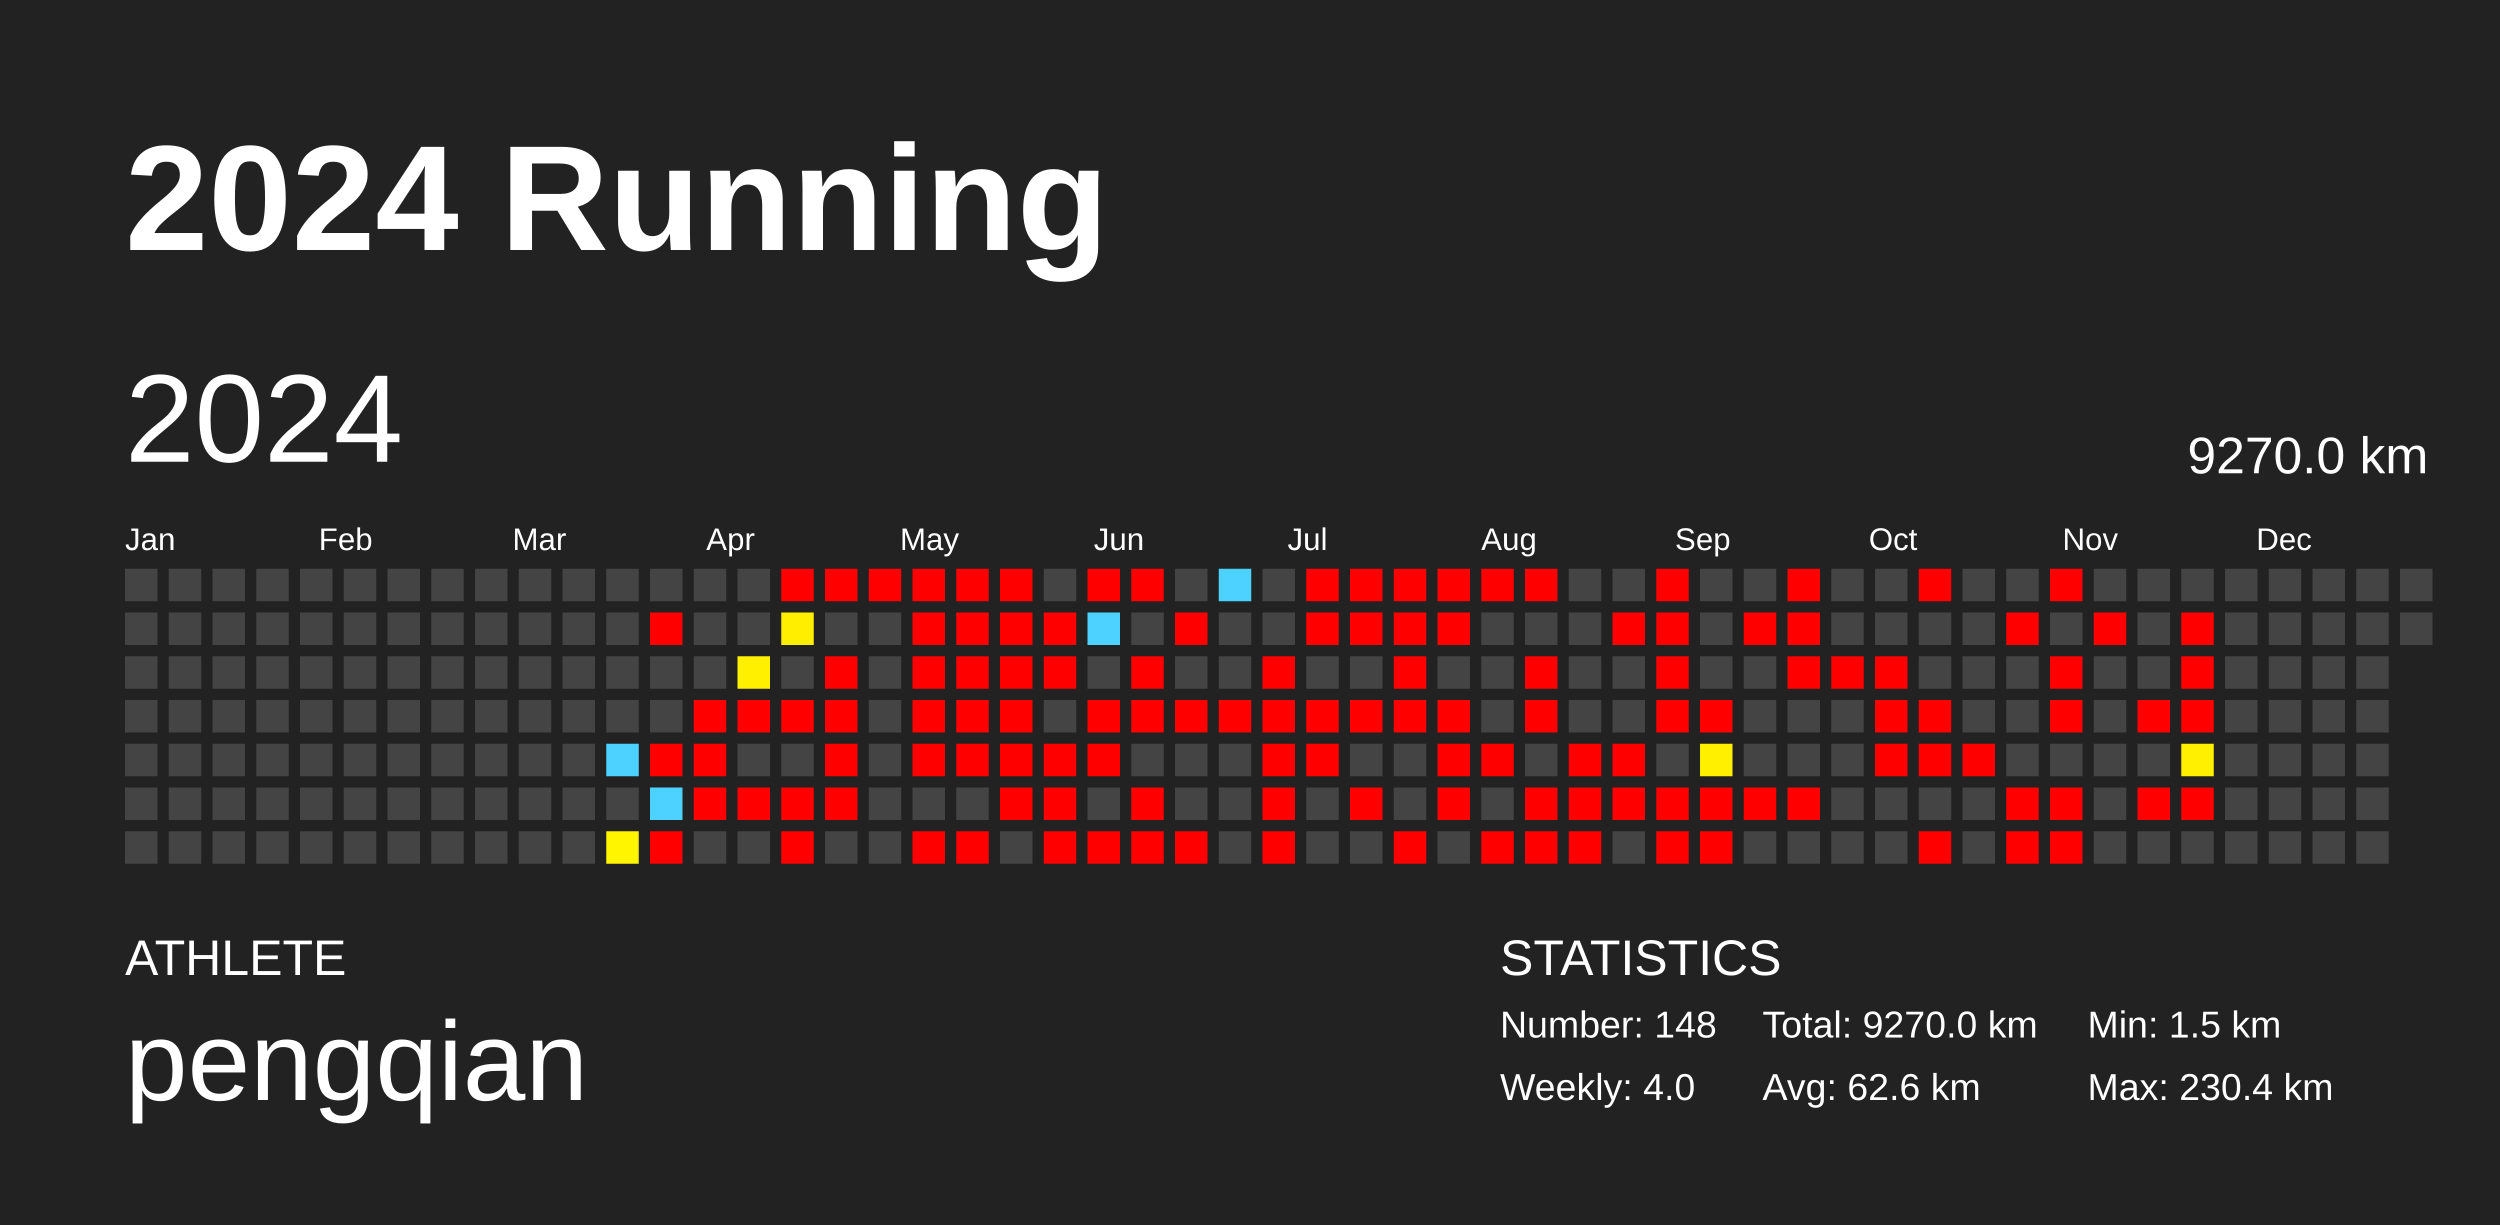
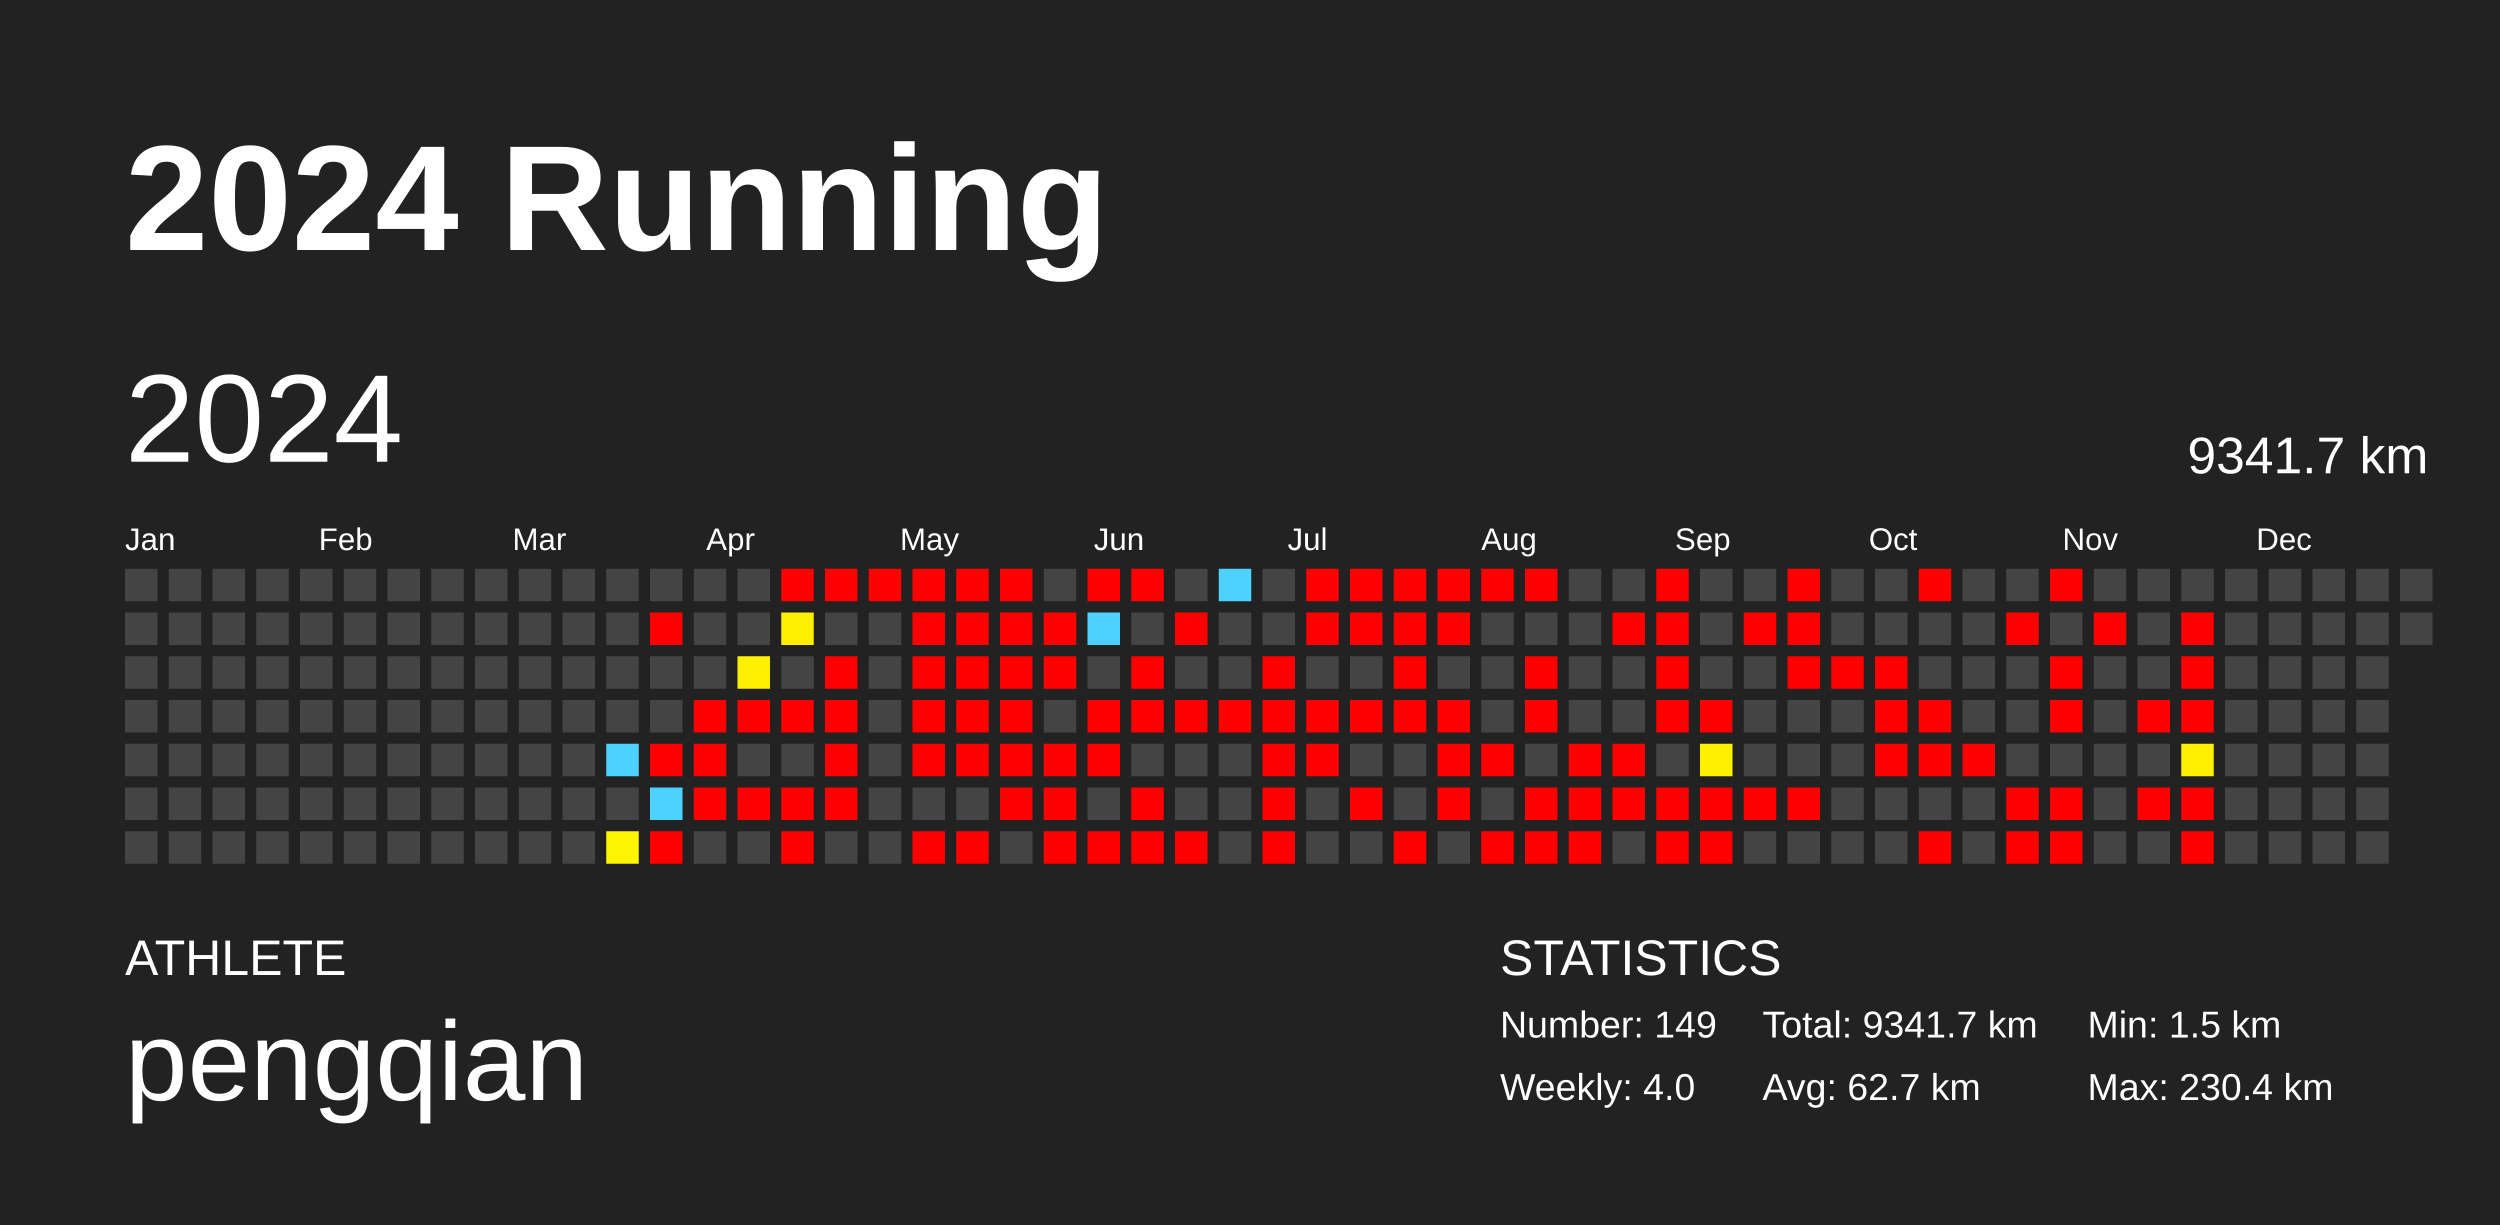
<svg xmlns="http://www.w3.org/2000/svg" baseProfile="full" height="98mm" version="1.1" viewBox="0,0,200,98" width="200mm">
  <defs />
  <rect fill="#222222" height="98" width="200" x="0" y="0" />
  <text fill="#FFFFFF" style="font-size:12px; font-family:Arial; font-weight:bold;" x="10" y="20">2024 Running</text>
  <text fill="#FFFFFF" style="font-size:4px; font-family:Arial" x="10" y="78">ATHLETE</text>
  <text fill="#FFFFFF" style="font-size:9px; font-family:Arial" x="10" y="88">pengqian</text>
  <text fill="#FFFFFF" style="font-size:4px; font-family:Arial" x="120" y="78">STATISTICS</text>
-   <text fill="#FFFFFF" style="font-size:3px; font-family:Arial" x="120" y="83">Number: 148</text>
+   <text fill="#FFFFFF" style="font-size:3px; font-family:Arial" x="120" y="83">Number: 149</text>
  <text fill="#FFFFFF" style="font-size:3px; font-family:Arial" x="120" y="88">Weekly: 4.0</text>
-   <text fill="#FFFFFF" style="font-size:3px; font-family:Arial" x="141" y="83">Total: 9270.0 km</text>
-   <text fill="#FFFFFF" style="font-size:3px; font-family:Arial" x="141" y="88">Avg: 62.6 km</text>
+   <text fill="#FFFFFF" style="font-size:3px; font-family:Arial" x="141" y="83">Total: 9341.7 km</text>
+   <text fill="#FFFFFF" style="font-size:3px; font-family:Arial" x="141" y="88">Avg: 62.7 km</text>
  <text fill="#FFFFFF" style="font-size:3px; font-family:Arial" x="167" y="83">Min: 1.5 km</text>
  <text fill="#FFFFFF" style="font-size:3px; font-family:Arial" x="167" y="88">Max: 230.4 km</text>
  <text dominant-baseline="hanging" fill="#FFFFFF" style="font-size:10.0px; font-family:Arial;" x="10" y="30">2024</text>
-   <text dominant-baseline="hanging" fill="#FFFFFF" style="font-size:4.125px; font-family:Arial;" x="175" y="35">9270.0 km</text>
+   <text dominant-baseline="hanging" fill="#FFFFFF" style="font-size:4.125px; font-family:Arial;" x="175" y="35">9341.7 km</text>
  <text fill="#FFFFFF" style="font-size:2.5px; font-family:Arial" x="10.0" y="44">Jan</text>
  <text fill="#FFFFFF" style="font-size:2.5px; font-family:Arial" x="25.5" y="44">Feb</text>
  <text fill="#FFFFFF" style="font-size:2.5px; font-family:Arial" x="41.0" y="44">Mar</text>
  <text fill="#FFFFFF" style="font-size:2.5px; font-family:Arial" x="56.5" y="44">Apr</text>
  <text fill="#FFFFFF" style="font-size:2.5px; font-family:Arial" x="72.0" y="44">May</text>
  <text fill="#FFFFFF" style="font-size:2.5px; font-family:Arial" x="87.5" y="44">Jun</text>
  <text fill="#FFFFFF" style="font-size:2.5px; font-family:Arial" x="103.0" y="44">Jul</text>
  <text fill="#FFFFFF" style="font-size:2.5px; font-family:Arial" x="118.5" y="44">Aug</text>
  <text fill="#FFFFFF" style="font-size:2.5px; font-family:Arial" x="134.0" y="44">Sep</text>
  <text fill="#FFFFFF" style="font-size:2.5px; font-family:Arial" x="149.5" y="44">Oct</text>
  <text fill="#FFFFFF" style="font-size:2.5px; font-family:Arial" x="165.0" y="44">Nov</text>
  <text fill="#FFFFFF" style="font-size:2.5px; font-family:Arial" x="180.5" y="44">Dec</text>
  <rect fill="#444444" height="2.6" width="2.6" x="10.0" y="45.5" />
  <rect fill="#444444" height="2.6" width="2.6" x="10.0" y="49.0" />
  <rect fill="#444444" height="2.6" width="2.6" x="10.0" y="52.5" />
  <rect fill="#444444" height="2.6" width="2.6" x="10.0" y="56.0" />
  <rect fill="#444444" height="2.6" width="2.6" x="10.0" y="59.5" />
  <rect fill="#444444" height="2.6" width="2.6" x="10.0" y="63.0" />
  <rect fill="#444444" height="2.6" width="2.6" x="10.0" y="66.5" />
  <rect fill="#444444" height="2.6" width="2.6" x="13.5" y="45.5" />
  <rect fill="#444444" height="2.6" width="2.6" x="13.5" y="49.0" />
  <rect fill="#444444" height="2.6" width="2.6" x="13.5" y="52.5" />
  <rect fill="#444444" height="2.6" width="2.6" x="13.5" y="56.0" />
  <rect fill="#444444" height="2.6" width="2.6" x="13.5" y="59.5" />
  <rect fill="#444444" height="2.6" width="2.6" x="13.5" y="63.0" />
  <rect fill="#444444" height="2.6" width="2.6" x="13.5" y="66.5" />
  <rect fill="#444444" height="2.6" width="2.6" x="17.0" y="45.5" />
  <rect fill="#444444" height="2.6" width="2.6" x="17.0" y="49.0" />
  <rect fill="#444444" height="2.6" width="2.6" x="17.0" y="52.5" />
  <rect fill="#444444" height="2.6" width="2.6" x="17.0" y="56.0" />
  <rect fill="#444444" height="2.6" width="2.6" x="17.0" y="59.5" />
  <rect fill="#444444" height="2.6" width="2.6" x="17.0" y="63.0" />
  <rect fill="#444444" height="2.6" width="2.6" x="17.0" y="66.5" />
  <rect fill="#444444" height="2.6" width="2.6" x="20.5" y="45.5" />
  <rect fill="#444444" height="2.6" width="2.6" x="20.5" y="49.0" />
  <rect fill="#444444" height="2.6" width="2.6" x="20.5" y="52.5" />
  <rect fill="#444444" height="2.6" width="2.6" x="20.5" y="56.0" />
  <rect fill="#444444" height="2.6" width="2.6" x="20.5" y="59.5" />
  <rect fill="#444444" height="2.6" width="2.6" x="20.5" y="63.0" />
  <rect fill="#444444" height="2.6" width="2.6" x="20.5" y="66.5" />
  <rect fill="#444444" height="2.6" width="2.6" x="24.0" y="45.5" />
  <rect fill="#444444" height="2.6" width="2.6" x="24.0" y="49.0" />
  <rect fill="#444444" height="2.6" width="2.6" x="24.0" y="52.5" />
  <rect fill="#444444" height="2.6" width="2.6" x="24.0" y="56.0" />
  <rect fill="#444444" height="2.6" width="2.6" x="24.0" y="59.5" />
  <rect fill="#444444" height="2.6" width="2.6" x="24.0" y="63.0" />
  <rect fill="#444444" height="2.6" width="2.6" x="24.0" y="66.5" />
  <rect fill="#444444" height="2.6" width="2.6" x="27.5" y="45.5" />
  <rect fill="#444444" height="2.6" width="2.6" x="27.5" y="49.0" />
  <rect fill="#444444" height="2.6" width="2.6" x="27.5" y="52.5" />
  <rect fill="#444444" height="2.6" width="2.6" x="27.5" y="56.0" />
  <rect fill="#444444" height="2.6" width="2.6" x="27.5" y="59.5" />
  <rect fill="#444444" height="2.6" width="2.6" x="27.5" y="63.0" />
  <rect fill="#444444" height="2.6" width="2.6" x="27.5" y="66.5" />
  <rect fill="#444444" height="2.6" width="2.6" x="31.0" y="45.5" />
  <rect fill="#444444" height="2.6" width="2.6" x="31.0" y="49.0" />
  <rect fill="#444444" height="2.6" width="2.6" x="31.0" y="52.5" />
  <rect fill="#444444" height="2.6" width="2.6" x="31.0" y="56.0" />
  <rect fill="#444444" height="2.6" width="2.6" x="31.0" y="59.5" />
  <rect fill="#444444" height="2.6" width="2.6" x="31.0" y="63.0" />
  <rect fill="#444444" height="2.6" width="2.6" x="31.0" y="66.5" />
  <rect fill="#444444" height="2.6" width="2.6" x="34.5" y="45.5" />
  <rect fill="#444444" height="2.6" width="2.6" x="34.5" y="49.0" />
  <rect fill="#444444" height="2.6" width="2.6" x="34.5" y="52.5" />
  <rect fill="#444444" height="2.6" width="2.6" x="34.5" y="56.0" />
  <rect fill="#444444" height="2.6" width="2.6" x="34.5" y="59.5" />
  <rect fill="#444444" height="2.6" width="2.6" x="34.5" y="63.0" />
  <rect fill="#444444" height="2.6" width="2.6" x="34.5" y="66.5" />
  <rect fill="#444444" height="2.6" width="2.6" x="38.0" y="45.5" />
  <rect fill="#444444" height="2.6" width="2.6" x="38.0" y="49.0" />
  <rect fill="#444444" height="2.6" width="2.6" x="38.0" y="52.5" />
  <rect fill="#444444" height="2.6" width="2.6" x="38.0" y="56.0" />
  <rect fill="#444444" height="2.6" width="2.6" x="38.0" y="59.5" />
  <rect fill="#444444" height="2.6" width="2.6" x="38.0" y="63.0" />
  <rect fill="#444444" height="2.6" width="2.6" x="38.0" y="66.5" />
  <rect fill="#444444" height="2.6" width="2.6" x="41.5" y="45.5" />
  <rect fill="#444444" height="2.6" width="2.6" x="41.5" y="49.0" />
  <rect fill="#444444" height="2.6" width="2.6" x="41.5" y="52.5" />
  <rect fill="#444444" height="2.6" width="2.6" x="41.5" y="56.0" />
  <rect fill="#444444" height="2.6" width="2.6" x="41.5" y="59.5" />
  <rect fill="#444444" height="2.6" width="2.6" x="41.5" y="63.0" />
  <rect fill="#444444" height="2.6" width="2.6" x="41.5" y="66.5" />
  <rect fill="#444444" height="2.6" width="2.6" x="45.0" y="45.5" />
  <rect fill="#444444" height="2.6" width="2.6" x="45.0" y="49.0" />
  <rect fill="#444444" height="2.6" width="2.6" x="45.0" y="52.5" />
  <rect fill="#444444" height="2.6" width="2.6" x="45.0" y="56.0" />
  <rect fill="#444444" height="2.6" width="2.6" x="45.0" y="59.5" />
  <rect fill="#444444" height="2.6" width="2.6" x="45.0" y="63.0" />
  <rect fill="#444444" height="2.6" width="2.6" x="45.0" y="66.5" />
  <rect fill="#444444" height="2.6" width="2.6" x="48.5" y="45.5" />
  <rect fill="#444444" height="2.6" width="2.6" x="48.5" y="49.0" />
  <rect fill="#444444" height="2.6" width="2.6" x="48.5" y="52.5" />
  <rect fill="#444444" height="2.6" width="2.6" x="48.5" y="56.0" />
  <rect fill="#4dd2ff" height="2.6" width="2.6" x="48.5" y="59.5" />
  <rect fill="#444444" height="2.6" width="2.6" x="48.5" y="63.0" />
  <rect fill="#fff500" height="2.6" width="2.6" x="48.5" y="66.5" />
  <rect fill="#444444" height="2.6" width="2.6" x="52.0" y="45.5" />
  <rect fill="red" height="2.6" width="2.6" x="52.0" y="49.0" />
  <rect fill="#444444" height="2.6" width="2.6" x="52.0" y="52.5" />
  <rect fill="#444444" height="2.6" width="2.6" x="52.0" y="56.0" />
  <rect fill="red" height="2.6" width="2.6" x="52.0" y="59.5" />
  <rect fill="#4dd2ff" height="2.6" width="2.6" x="52.0" y="63.0" />
  <rect fill="red" height="2.6" width="2.6" x="52.0" y="66.5" />
  <rect fill="#444444" height="2.6" width="2.6" x="55.5" y="45.5" />
  <rect fill="#444444" height="2.6" width="2.6" x="55.5" y="49.0" />
  <rect fill="#444444" height="2.6" width="2.6" x="55.5" y="52.5" />
  <rect fill="red" height="2.6" width="2.6" x="55.5" y="56.0" />
  <rect fill="red" height="2.6" width="2.6" x="55.5" y="59.5" />
  <rect fill="red" height="2.6" width="2.6" x="55.5" y="63.0" />
  <rect fill="#444444" height="2.6" width="2.6" x="55.5" y="66.5" />
  <rect fill="#444444" height="2.6" width="2.6" x="59.0" y="45.5" />
  <rect fill="#444444" height="2.6" width="2.6" x="59.0" y="49.0" />
  <rect fill="#fff000" height="2.6" width="2.6" x="59.0" y="52.5" />
  <rect fill="red" height="2.6" width="2.6" x="59.0" y="56.0" />
  <rect fill="#444444" height="2.6" width="2.6" x="59.0" y="59.5" />
  <rect fill="red" height="2.6" width="2.6" x="59.0" y="63.0" />
  <rect fill="#444444" height="2.6" width="2.6" x="59.0" y="66.5" />
  <rect fill="red" height="2.6" width="2.6" x="62.5" y="45.5" />
  <rect fill="#ffee00" height="2.6" width="2.6" x="62.5" y="49.0" />
  <rect fill="#444444" height="2.6" width="2.6" x="62.5" y="52.5" />
  <rect fill="red" height="2.6" width="2.6" x="62.5" y="56.0" />
  <rect fill="#444444" height="2.6" width="2.6" x="62.5" y="59.5" />
  <rect fill="red" height="2.6" width="2.6" x="62.5" y="63.0" />
  <rect fill="red" height="2.6" width="2.6" x="62.5" y="66.5" />
  <rect fill="red" height="2.6" width="2.6" x="66.0" y="45.5" />
  <rect fill="#444444" height="2.6" width="2.6" x="66.0" y="49.0" />
  <rect fill="red" height="2.6" width="2.6" x="66.0" y="52.5" />
  <rect fill="red" height="2.6" width="2.6" x="66.0" y="56.0" />
  <rect fill="red" height="2.6" width="2.6" x="66.0" y="59.5" />
  <rect fill="red" height="2.6" width="2.6" x="66.0" y="63.0" />
  <rect fill="#444444" height="2.6" width="2.6" x="66.0" y="66.5" />
  <rect fill="red" height="2.6" width="2.6" x="69.5" y="45.5" />
  <rect fill="#444444" height="2.6" width="2.6" x="69.5" y="49.0" />
  <rect fill="#444444" height="2.6" width="2.6" x="69.5" y="52.5" />
  <rect fill="#444444" height="2.6" width="2.6" x="69.5" y="56.0" />
  <rect fill="#444444" height="2.6" width="2.6" x="69.5" y="59.5" />
  <rect fill="#444444" height="2.6" width="2.6" x="69.5" y="63.0" />
  <rect fill="#444444" height="2.6" width="2.6" x="69.5" y="66.5" />
  <rect fill="red" height="2.6" width="2.6" x="73.0" y="45.5" />
  <rect fill="red" height="2.6" width="2.6" x="73.0" y="49.0" />
  <rect fill="red" height="2.6" width="2.6" x="73.0" y="52.5" />
  <rect fill="red" height="2.6" width="2.6" x="73.0" y="56.0" />
  <rect fill="red" height="2.6" width="2.6" x="73.0" y="59.5" />
  <rect fill="#444444" height="2.6" width="2.6" x="73.0" y="63.0" />
  <rect fill="red" height="2.6" width="2.6" x="73.0" y="66.5" />
  <rect fill="red" height="2.6" width="2.6" x="76.5" y="45.5" />
  <rect fill="red" height="2.6" width="2.6" x="76.5" y="49.0" />
  <rect fill="red" height="2.6" width="2.6" x="76.5" y="52.5" />
  <rect fill="red" height="2.6" width="2.6" x="76.5" y="56.0" />
  <rect fill="red" height="2.6" width="2.6" x="76.5" y="59.5" />
  <rect fill="#444444" height="2.6" width="2.6" x="76.5" y="63.0" />
  <rect fill="red" height="2.6" width="2.6" x="76.5" y="66.5" />
  <rect fill="red" height="2.6" width="2.6" x="80.0" y="45.5" />
  <rect fill="red" height="2.6" width="2.6" x="80.0" y="49.0" />
  <rect fill="red" height="2.6" width="2.6" x="80.0" y="52.5" />
  <rect fill="red" height="2.6" width="2.6" x="80.0" y="56.0" />
  <rect fill="red" height="2.6" width="2.6" x="80.0" y="59.5" />
  <rect fill="red" height="2.6" width="2.6" x="80.0" y="63.0" />
  <rect fill="#444444" height="2.6" width="2.6" x="80.0" y="66.5" />
  <rect fill="#444444" height="2.6" width="2.6" x="83.5" y="45.5" />
  <rect fill="red" height="2.6" width="2.6" x="83.5" y="49.0" />
  <rect fill="red" height="2.6" width="2.6" x="83.5" y="52.5" />
  <rect fill="#444444" height="2.6" width="2.6" x="83.5" y="56.0" />
  <rect fill="red" height="2.6" width="2.6" x="83.5" y="59.5" />
  <rect fill="red" height="2.6" width="2.6" x="83.5" y="63.0" />
  <rect fill="red" height="2.6" width="2.6" x="83.5" y="66.5" />
  <rect fill="red" height="2.6" width="2.6" x="87.0" y="45.5" />
  <rect fill="#4dd2ff" height="2.6" width="2.6" x="87.0" y="49.0" />
  <rect fill="#444444" height="2.6" width="2.6" x="87.0" y="52.5" />
  <rect fill="red" height="2.6" width="2.6" x="87.0" y="56.0" />
  <rect fill="red" height="2.6" width="2.6" x="87.0" y="59.5" />
  <rect fill="#444444" height="2.6" width="2.6" x="87.0" y="63.0" />
  <rect fill="red" height="2.6" width="2.6" x="87.0" y="66.5" />
  <rect fill="red" height="2.6" width="2.6" x="90.5" y="45.5" />
  <rect fill="#444444" height="2.6" width="2.6" x="90.5" y="49.0" />
  <rect fill="red" height="2.6" width="2.6" x="90.5" y="52.5" />
  <rect fill="red" height="2.6" width="2.6" x="90.5" y="56.0" />
  <rect fill="#444444" height="2.6" width="2.6" x="90.5" y="59.5" />
  <rect fill="red" height="2.6" width="2.6" x="90.5" y="63.0" />
  <rect fill="red" height="2.6" width="2.6" x="90.5" y="66.5" />
  <rect fill="#444444" height="2.6" width="2.6" x="94.0" y="45.5" />
  <rect fill="red" height="2.6" width="2.6" x="94.0" y="49.0" />
  <rect fill="#444444" height="2.6" width="2.6" x="94.0" y="52.5" />
  <rect fill="red" height="2.6" width="2.6" x="94.0" y="56.0" />
  <rect fill="#444444" height="2.6" width="2.6" x="94.0" y="59.5" />
  <rect fill="#444444" height="2.6" width="2.6" x="94.0" y="63.0" />
  <rect fill="red" height="2.6" width="2.6" x="94.0" y="66.5" />
  <rect fill="#4dd2ff" height="2.6" width="2.6" x="97.5" y="45.5" />
  <rect fill="#444444" height="2.6" width="2.6" x="97.5" y="49.0" />
  <rect fill="#444444" height="2.6" width="2.6" x="97.5" y="52.5" />
  <rect fill="red" height="2.6" width="2.6" x="97.5" y="56.0" />
  <rect fill="#444444" height="2.6" width="2.6" x="97.5" y="59.5" />
  <rect fill="#444444" height="2.6" width="2.6" x="97.5" y="63.0" />
  <rect fill="#444444" height="2.6" width="2.6" x="97.5" y="66.5" />
  <rect fill="#444444" height="2.6" width="2.6" x="101.0" y="45.5" />
  <rect fill="#444444" height="2.6" width="2.6" x="101.0" y="49.0" />
  <rect fill="red" height="2.6" width="2.6" x="101.0" y="52.5" />
  <rect fill="red" height="2.6" width="2.6" x="101.0" y="56.0" />
  <rect fill="red" height="2.6" width="2.6" x="101.0" y="59.5" />
  <rect fill="red" height="2.6" width="2.6" x="101.0" y="63.0" />
  <rect fill="red" height="2.6" width="2.6" x="101.0" y="66.5" />
  <rect fill="red" height="2.6" width="2.6" x="104.5" y="45.5" />
  <rect fill="red" height="2.6" width="2.6" x="104.5" y="49.0" />
  <rect fill="#444444" height="2.6" width="2.6" x="104.5" y="52.5" />
  <rect fill="red" height="2.6" width="2.6" x="104.5" y="56.0" />
  <rect fill="red" height="2.6" width="2.6" x="104.5" y="59.5" />
  <rect fill="#444444" height="2.6" width="2.6" x="104.5" y="63.0" />
  <rect fill="#444444" height="2.6" width="2.6" x="104.5" y="66.5" />
  <rect fill="red" height="2.6" width="2.6" x="108.0" y="45.5" />
  <rect fill="red" height="2.6" width="2.6" x="108.0" y="49.0" />
  <rect fill="#444444" height="2.6" width="2.6" x="108.0" y="52.5" />
  <rect fill="red" height="2.6" width="2.6" x="108.0" y="56.0" />
  <rect fill="#444444" height="2.6" width="2.6" x="108.0" y="59.5" />
  <rect fill="red" height="2.6" width="2.6" x="108.0" y="63.0" />
  <rect fill="#444444" height="2.6" width="2.6" x="108.0" y="66.5" />
  <rect fill="red" height="2.6" width="2.6" x="111.5" y="45.5" />
  <rect fill="red" height="2.6" width="2.6" x="111.5" y="49.0" />
  <rect fill="red" height="2.6" width="2.6" x="111.5" y="52.5" />
  <rect fill="red" height="2.6" width="2.6" x="111.5" y="56.0" />
  <rect fill="#444444" height="2.6" width="2.6" x="111.5" y="59.5" />
  <rect fill="#444444" height="2.6" width="2.6" x="111.5" y="63.0" />
  <rect fill="red" height="2.6" width="2.6" x="111.5" y="66.5" />
  <rect fill="red" height="2.6" width="2.6" x="115.0" y="45.5" />
  <rect fill="red" height="2.6" width="2.6" x="115.0" y="49.0" />
  <rect fill="#444444" height="2.6" width="2.6" x="115.0" y="52.5" />
  <rect fill="red" height="2.6" width="2.6" x="115.0" y="56.0" />
  <rect fill="red" height="2.6" width="2.6" x="115.0" y="59.5" />
  <rect fill="red" height="2.6" width="2.6" x="115.0" y="63.0" />
  <rect fill="#444444" height="2.6" width="2.6" x="115.0" y="66.5" />
  <rect fill="red" height="2.6" width="2.6" x="118.5" y="45.5" />
  <rect fill="#444444" height="2.6" width="2.6" x="118.5" y="49.0" />
  <rect fill="#444444" height="2.6" width="2.6" x="118.5" y="52.5" />
  <rect fill="#444444" height="2.6" width="2.6" x="118.5" y="56.0" />
  <rect fill="red" height="2.6" width="2.6" x="118.5" y="59.5" />
  <rect fill="#444444" height="2.6" width="2.6" x="118.5" y="63.0" />
  <rect fill="red" height="2.6" width="2.6" x="118.5" y="66.5" />
  <rect fill="red" height="2.6" width="2.6" x="122.0" y="45.5" />
  <rect fill="#444444" height="2.6" width="2.6" x="122.0" y="49.0" />
  <rect fill="red" height="2.6" width="2.6" x="122.0" y="52.5" />
  <rect fill="red" height="2.6" width="2.6" x="122.0" y="56.0" />
  <rect fill="#444444" height="2.6" width="2.6" x="122.0" y="59.5" />
  <rect fill="red" height="2.6" width="2.6" x="122.0" y="63.0" />
  <rect fill="red" height="2.6" width="2.6" x="122.0" y="66.5" />
  <rect fill="#444444" height="2.6" width="2.6" x="125.5" y="45.5" />
  <rect fill="#444444" height="2.6" width="2.6" x="125.5" y="49.0" />
  <rect fill="#444444" height="2.6" width="2.6" x="125.5" y="52.5" />
  <rect fill="#444444" height="2.6" width="2.6" x="125.5" y="56.0" />
  <rect fill="red" height="2.6" width="2.6" x="125.5" y="59.5" />
  <rect fill="red" height="2.6" width="2.6" x="125.5" y="63.0" />
  <rect fill="red" height="2.6" width="2.6" x="125.5" y="66.5" />
  <rect fill="#444444" height="2.6" width="2.6" x="129.0" y="45.5" />
  <rect fill="red" height="2.6" width="2.6" x="129.0" y="49.0" />
  <rect fill="#444444" height="2.6" width="2.6" x="129.0" y="52.5" />
  <rect fill="#444444" height="2.6" width="2.6" x="129.0" y="56.0" />
  <rect fill="red" height="2.6" width="2.6" x="129.0" y="59.5" />
  <rect fill="red" height="2.6" width="2.6" x="129.0" y="63.0" />
  <rect fill="#444444" height="2.6" width="2.6" x="129.0" y="66.5" />
  <rect fill="red" height="2.6" width="2.6" x="132.5" y="45.5" />
  <rect fill="red" height="2.6" width="2.6" x="132.5" y="49.0" />
  <rect fill="red" height="2.6" width="2.6" x="132.5" y="52.5" />
  <rect fill="red" height="2.6" width="2.6" x="132.5" y="56.0" />
  <rect fill="#444444" height="2.6" width="2.6" x="132.5" y="59.5" />
  <rect fill="red" height="2.6" width="2.6" x="132.5" y="63.0" />
  <rect fill="red" height="2.6" width="2.6" x="132.5" y="66.5" />
  <rect fill="#444444" height="2.6" width="2.6" x="136.0" y="45.5" />
  <rect fill="#444444" height="2.6" width="2.6" x="136.0" y="49.0" />
  <rect fill="#444444" height="2.6" width="2.6" x="136.0" y="52.5" />
  <rect fill="red" height="2.6" width="2.6" x="136.0" y="56.0" />
  <rect fill="#fff000" height="2.6" width="2.6" x="136.0" y="59.5" />
  <rect fill="red" height="2.6" width="2.6" x="136.0" y="63.0" />
  <rect fill="red" height="2.6" width="2.6" x="136.0" y="66.5" />
  <rect fill="#444444" height="2.6" width="2.6" x="139.5" y="45.5" />
  <rect fill="red" height="2.6" width="2.6" x="139.5" y="49.0" />
  <rect fill="#444444" height="2.6" width="2.6" x="139.5" y="52.5" />
  <rect fill="#444444" height="2.6" width="2.6" x="139.5" y="56.0" />
  <rect fill="#444444" height="2.6" width="2.6" x="139.5" y="59.5" />
  <rect fill="red" height="2.6" width="2.6" x="139.5" y="63.0" />
  <rect fill="#444444" height="2.6" width="2.6" x="139.5" y="66.5" />
  <rect fill="red" height="2.6" width="2.6" x="143.0" y="45.5" />
  <rect fill="red" height="2.6" width="2.6" x="143.0" y="49.0" />
  <rect fill="red" height="2.6" width="2.6" x="143.0" y="52.5" />
  <rect fill="#444444" height="2.6" width="2.6" x="143.0" y="56.0" />
  <rect fill="#444444" height="2.6" width="2.6" x="143.0" y="59.5" />
  <rect fill="red" height="2.6" width="2.6" x="143.0" y="63.0" />
  <rect fill="#444444" height="2.6" width="2.6" x="143.0" y="66.5" />
  <rect fill="#444444" height="2.6" width="2.6" x="146.5" y="45.5" />
  <rect fill="#444444" height="2.6" width="2.6" x="146.5" y="49.0" />
  <rect fill="red" height="2.6" width="2.6" x="146.5" y="52.5" />
  <rect fill="#444444" height="2.6" width="2.6" x="146.5" y="56.0" />
  <rect fill="#444444" height="2.6" width="2.6" x="146.5" y="59.5" />
  <rect fill="#444444" height="2.6" width="2.6" x="146.5" y="63.0" />
  <rect fill="#444444" height="2.6" width="2.6" x="146.5" y="66.5" />
  <rect fill="#444444" height="2.6" width="2.6" x="150.0" y="45.5" />
  <rect fill="#444444" height="2.6" width="2.6" x="150.0" y="49.0" />
  <rect fill="red" height="2.6" width="2.6" x="150.0" y="52.5" />
  <rect fill="red" height="2.6" width="2.6" x="150.0" y="56.0" />
  <rect fill="red" height="2.6" width="2.6" x="150.0" y="59.5" />
  <rect fill="#444444" height="2.6" width="2.6" x="150.0" y="63.0" />
  <rect fill="#444444" height="2.6" width="2.6" x="150.0" y="66.5" />
  <rect fill="red" height="2.6" width="2.6" x="153.5" y="45.5" />
  <rect fill="#444444" height="2.6" width="2.6" x="153.5" y="49.0" />
  <rect fill="#444444" height="2.6" width="2.6" x="153.5" y="52.5" />
  <rect fill="red" height="2.6" width="2.6" x="153.5" y="56.0" />
  <rect fill="red" height="2.6" width="2.6" x="153.5" y="59.5" />
  <rect fill="#444444" height="2.6" width="2.6" x="153.5" y="63.0" />
  <rect fill="red" height="2.6" width="2.6" x="153.5" y="66.5" />
  <rect fill="#444444" height="2.6" width="2.6" x="157.0" y="45.5" />
  <rect fill="#444444" height="2.6" width="2.6" x="157.0" y="49.0" />
  <rect fill="#444444" height="2.6" width="2.6" x="157.0" y="52.5" />
  <rect fill="#444444" height="2.6" width="2.6" x="157.0" y="56.0" />
  <rect fill="red" height="2.6" width="2.6" x="157.0" y="59.5" />
  <rect fill="#444444" height="2.6" width="2.6" x="157.0" y="63.0" />
  <rect fill="#444444" height="2.6" width="2.6" x="157.0" y="66.5" />
  <rect fill="#444444" height="2.6" width="2.6" x="160.5" y="45.5" />
  <rect fill="red" height="2.6" width="2.6" x="160.5" y="49.0" />
  <rect fill="#444444" height="2.6" width="2.6" x="160.5" y="52.5" />
  <rect fill="#444444" height="2.6" width="2.6" x="160.5" y="56.0" />
  <rect fill="#444444" height="2.6" width="2.6" x="160.5" y="59.5" />
  <rect fill="red" height="2.6" width="2.6" x="160.5" y="63.0" />
  <rect fill="red" height="2.6" width="2.6" x="160.5" y="66.5" />
  <rect fill="red" height="2.6" width="2.6" x="164.0" y="45.5" />
  <rect fill="#444444" height="2.6" width="2.6" x="164.0" y="49.0" />
  <rect fill="red" height="2.6" width="2.6" x="164.0" y="52.5" />
  <rect fill="red" height="2.6" width="2.6" x="164.0" y="56.0" />
  <rect fill="#444444" height="2.6" width="2.6" x="164.0" y="59.5" />
  <rect fill="red" height="2.6" width="2.6" x="164.0" y="63.0" />
  <rect fill="red" height="2.6" width="2.6" x="164.0" y="66.5" />
  <rect fill="#444444" height="2.6" width="2.6" x="167.5" y="45.5" />
  <rect fill="red" height="2.6" width="2.6" x="167.5" y="49.0" />
  <rect fill="#444444" height="2.6" width="2.6" x="167.5" y="52.5" />
  <rect fill="#444444" height="2.6" width="2.6" x="167.5" y="56.0" />
  <rect fill="#444444" height="2.6" width="2.6" x="167.5" y="59.5" />
  <rect fill="#444444" height="2.6" width="2.6" x="167.5" y="63.0" />
  <rect fill="#444444" height="2.6" width="2.6" x="167.5" y="66.5" />
  <rect fill="#444444" height="2.6" width="2.6" x="171.0" y="45.5" />
  <rect fill="#444444" height="2.6" width="2.6" x="171.0" y="49.0" />
  <rect fill="#444444" height="2.6" width="2.6" x="171.0" y="52.5" />
  <rect fill="red" height="2.6" width="2.6" x="171.0" y="56.0" />
  <rect fill="#444444" height="2.6" width="2.6" x="171.0" y="59.5" />
  <rect fill="red" height="2.6" width="2.6" x="171.0" y="63.0" />
  <rect fill="#444444" height="2.6" width="2.6" x="171.0" y="66.5" />
  <rect fill="#444444" height="2.6" width="2.6" x="174.5" y="45.5" />
  <rect fill="red" height="2.6" width="2.6" x="174.5" y="49.0" />
  <rect fill="red" height="2.6" width="2.6" x="174.5" y="52.5" />
  <rect fill="red" height="2.6" width="2.6" x="174.5" y="56.0" />
  <rect fill="#ffef00" height="2.6" width="2.6" x="174.5" y="59.5" />
  <rect fill="red" height="2.6" width="2.6" x="174.5" y="63.0" />
-   <rect fill="#444444" height="2.6" width="2.6" x="174.5" y="66.5" />
+   <rect fill="red" height="2.6" width="2.6" x="174.5" y="66.5" />
  <rect fill="#444444" height="2.6" width="2.6" x="178.0" y="45.5" />
  <rect fill="#444444" height="2.6" width="2.6" x="178.0" y="49.0" />
  <rect fill="#444444" height="2.6" width="2.6" x="178.0" y="52.5" />
  <rect fill="#444444" height="2.6" width="2.6" x="178.0" y="56.0" />
  <rect fill="#444444" height="2.6" width="2.6" x="178.0" y="59.5" />
  <rect fill="#444444" height="2.6" width="2.6" x="178.0" y="63.0" />
  <rect fill="#444444" height="2.6" width="2.6" x="178.0" y="66.5" />
  <rect fill="#444444" height="2.6" width="2.6" x="181.5" y="45.5" />
  <rect fill="#444444" height="2.6" width="2.6" x="181.5" y="49.0" />
  <rect fill="#444444" height="2.6" width="2.6" x="181.5" y="52.5" />
  <rect fill="#444444" height="2.6" width="2.6" x="181.5" y="56.0" />
  <rect fill="#444444" height="2.6" width="2.6" x="181.5" y="59.5" />
  <rect fill="#444444" height="2.6" width="2.6" x="181.5" y="63.0" />
  <rect fill="#444444" height="2.6" width="2.6" x="181.5" y="66.5" />
  <rect fill="#444444" height="2.6" width="2.6" x="185.0" y="45.5" />
  <rect fill="#444444" height="2.6" width="2.6" x="185.0" y="49.0" />
  <rect fill="#444444" height="2.6" width="2.6" x="185.0" y="52.5" />
  <rect fill="#444444" height="2.6" width="2.6" x="185.0" y="56.0" />
  <rect fill="#444444" height="2.6" width="2.6" x="185.0" y="59.5" />
  <rect fill="#444444" height="2.6" width="2.6" x="185.0" y="63.0" />
  <rect fill="#444444" height="2.6" width="2.6" x="185.0" y="66.5" />
  <rect fill="#444444" height="2.6" width="2.6" x="188.5" y="45.5" />
  <rect fill="#444444" height="2.6" width="2.6" x="188.5" y="49.0" />
  <rect fill="#444444" height="2.6" width="2.6" x="188.5" y="52.5" />
  <rect fill="#444444" height="2.6" width="2.6" x="188.5" y="56.0" />
  <rect fill="#444444" height="2.6" width="2.6" x="188.5" y="59.5" />
  <rect fill="#444444" height="2.6" width="2.6" x="188.5" y="63.0" />
  <rect fill="#444444" height="2.6" width="2.6" x="188.5" y="66.5" />
  <rect fill="#444444" height="2.6" width="2.6" x="192.0" y="45.5" />
  <rect fill="#444444" height="2.6" width="2.6" x="192.0" y="49.0" />
</svg>
